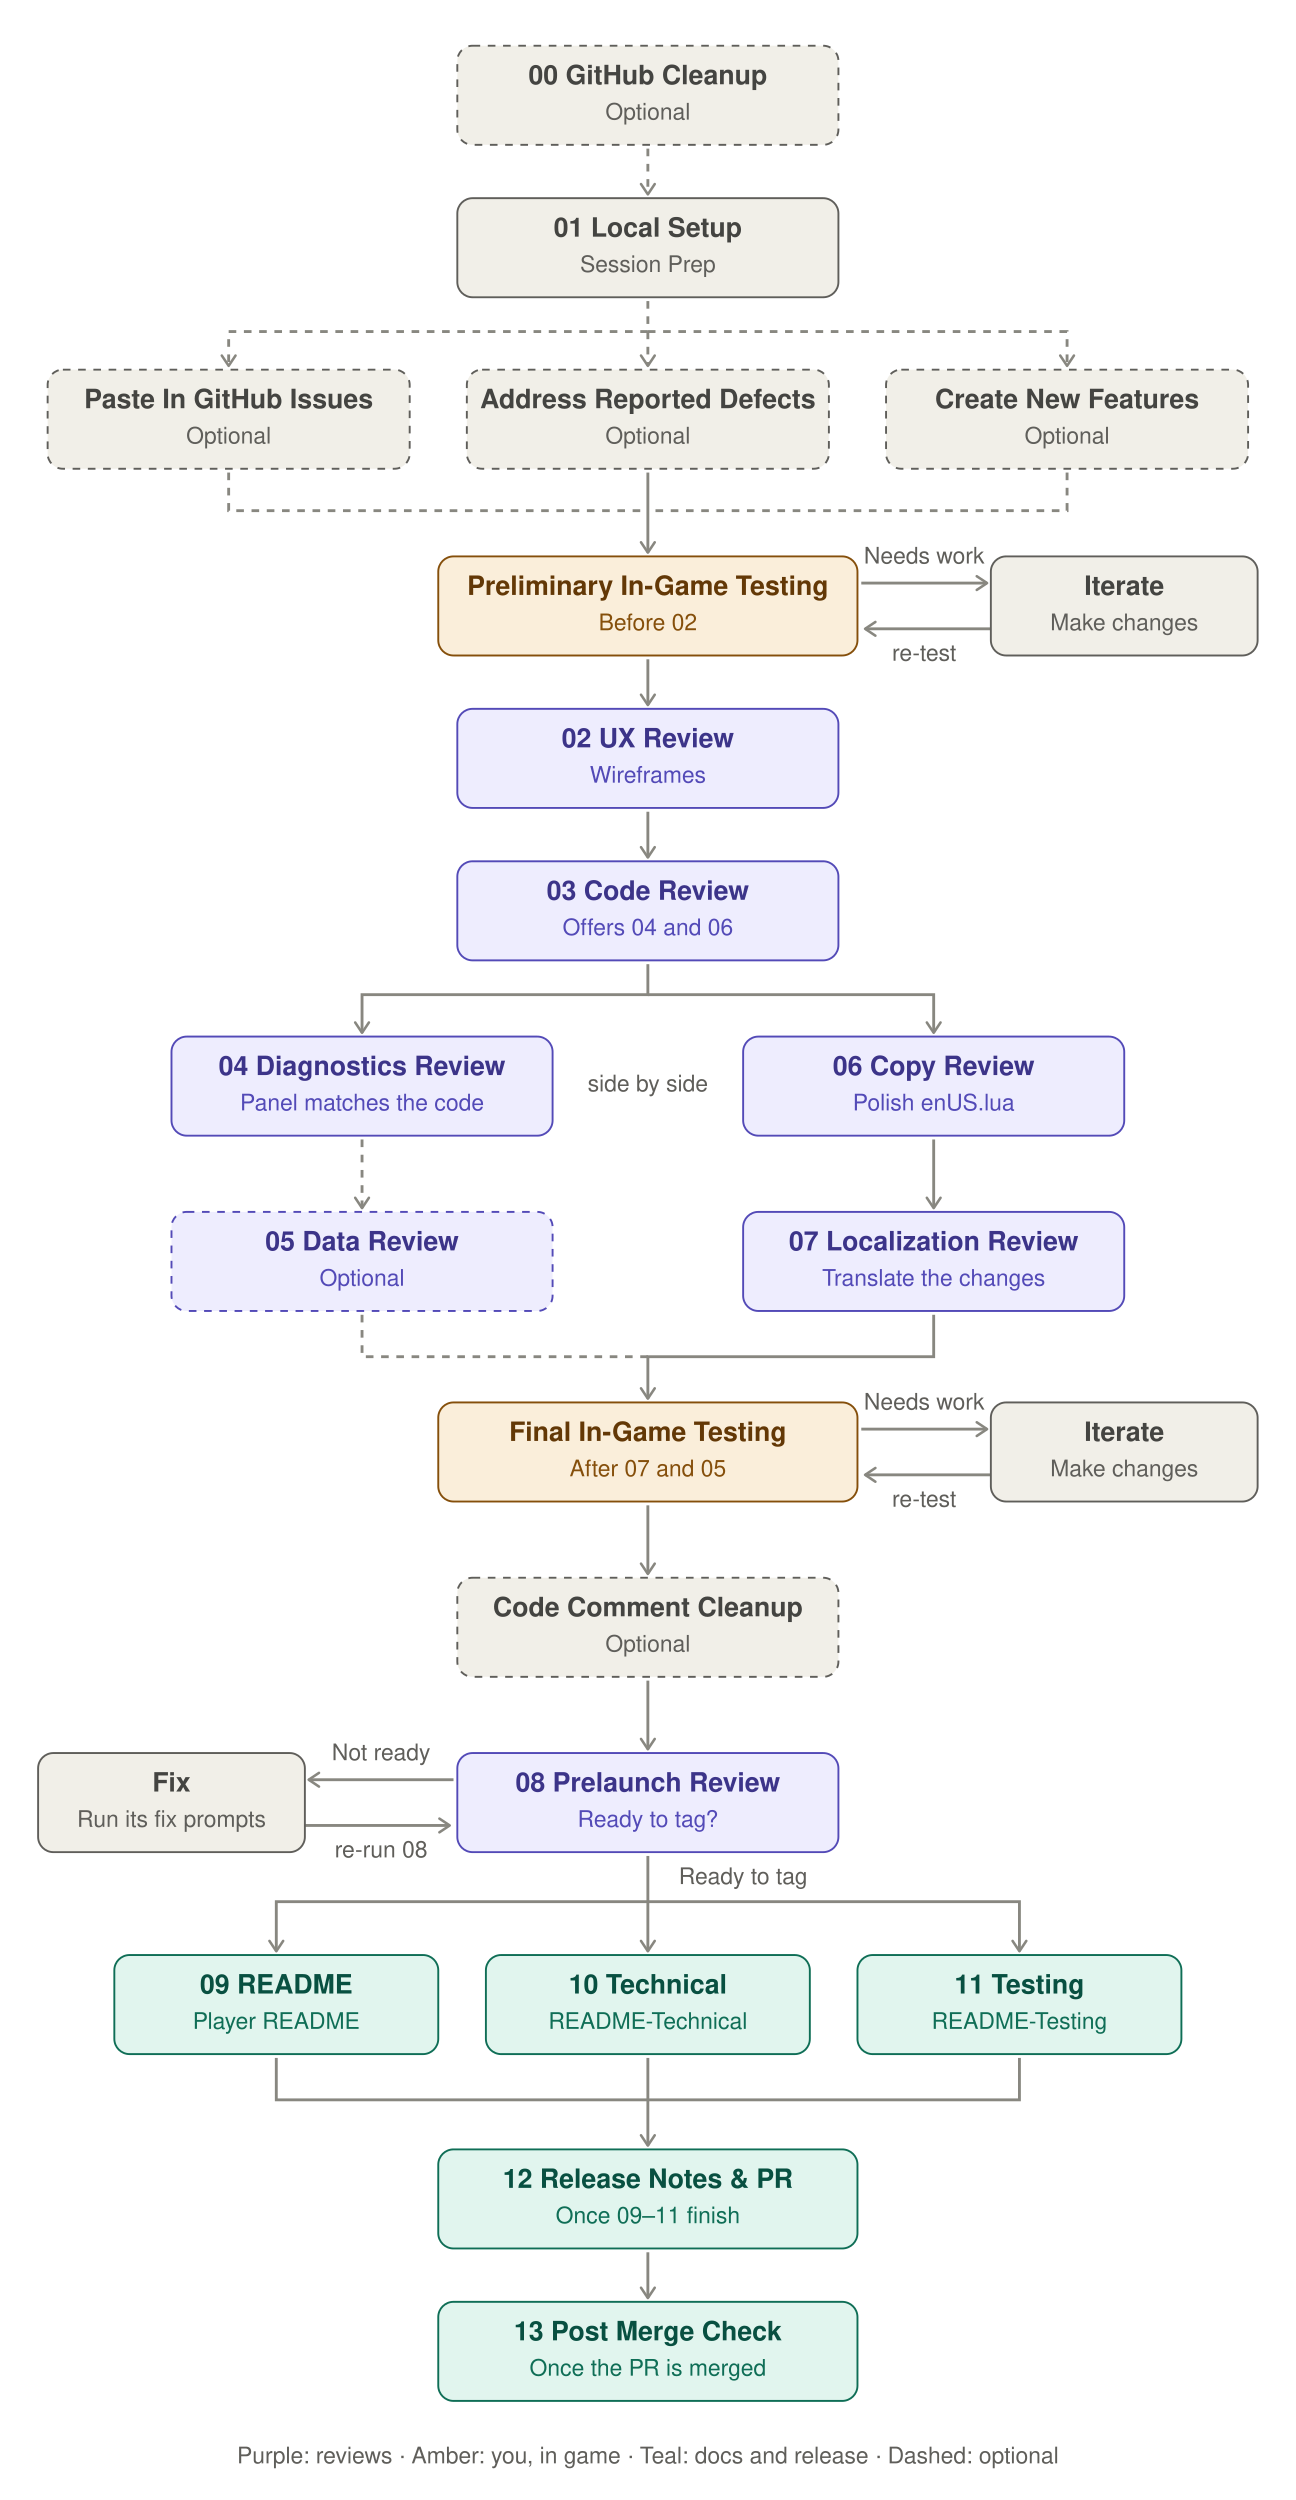
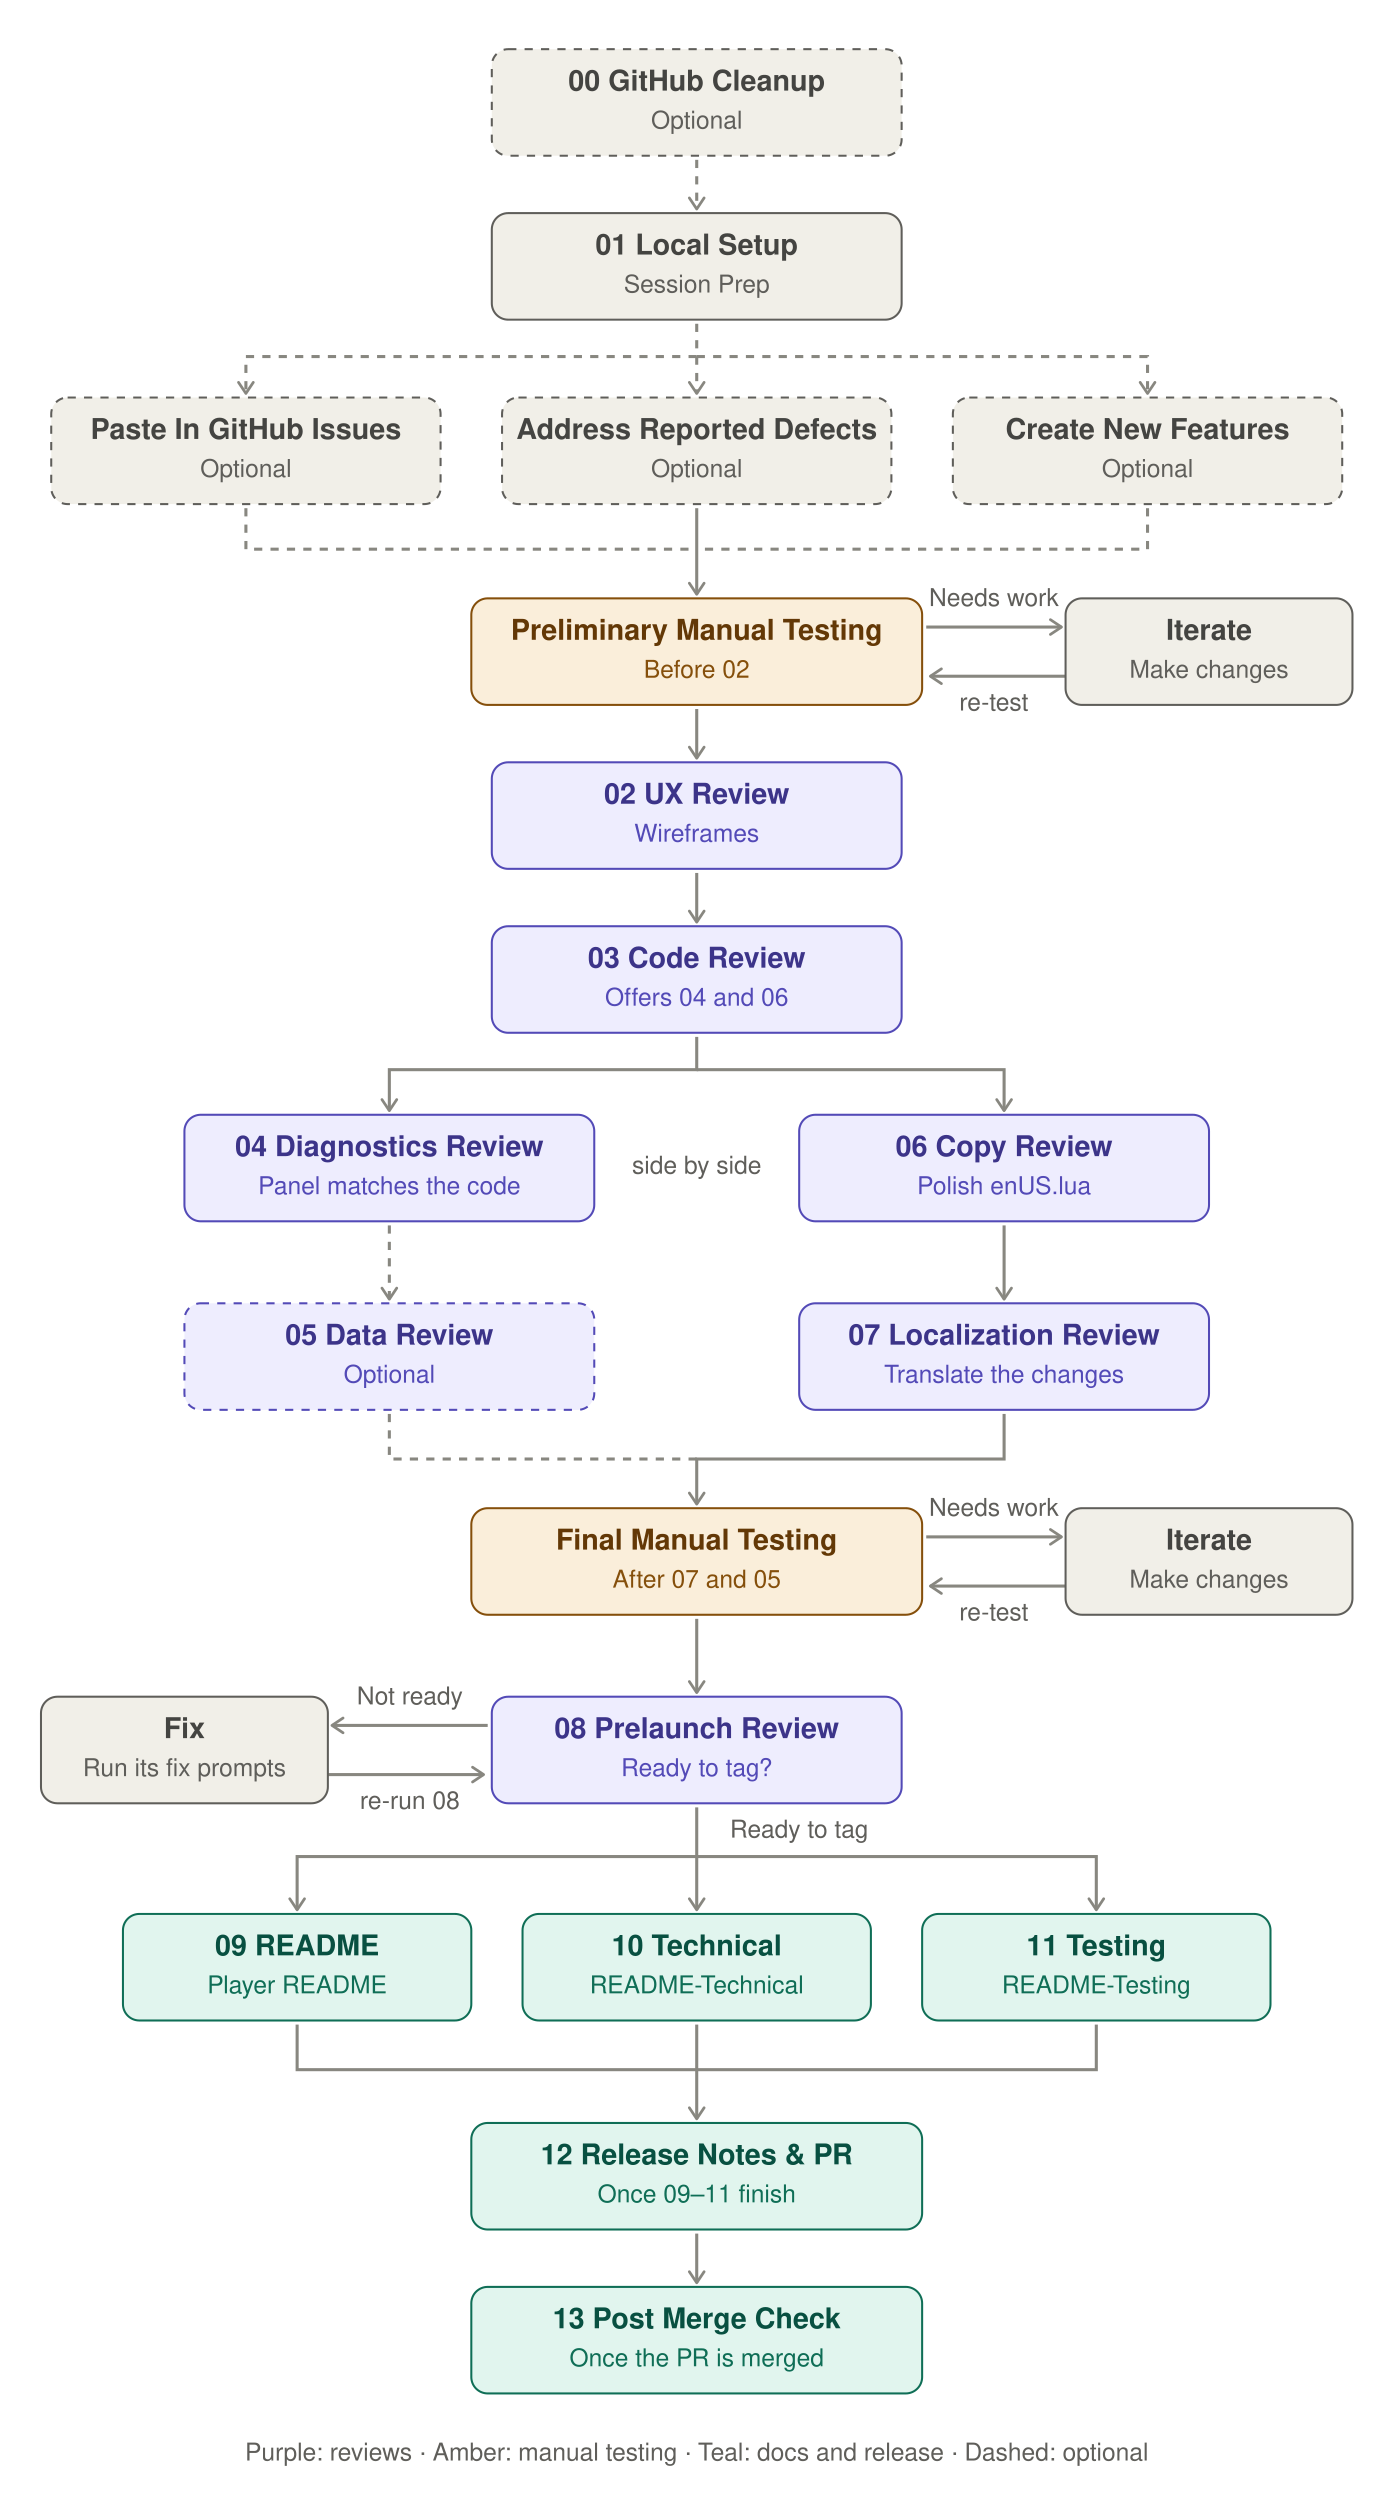
- <svg xmlns="http://www.w3.org/2000/svg" width="680" height="1312" viewBox="0 0 680 1312" role="img">
+ <svg xmlns="http://www.w3.org/2000/svg" width="680" height="1220" viewBox="0 0 680 1220" role="img">
  <style>
text{font-family:-apple-system,BlinkMacSystemFont,"Segoe UI",Helvetica,Arial,sans-serif;text-anchor:middle;dominant-baseline:central}
.th{font-size:14px;font-weight:600}.ts{font-size:12px}
.g rect{fill:#F1EFE8;stroke:#5F5E5A}.g .th{fill:#444441}.g .ts{fill:#5F5E5A}
.p rect{fill:#EEEDFE;stroke:#534AB7}.p .th{fill:#3C3489}.p .ts{fill:#534AB7}
.t rect{fill:#E1F5EE;stroke:#0F6E56}.t .th{fill:#085041}.t .ts{fill:#0F6E56}
.a rect{fill:#FAEEDA;stroke:#854F0B}.a .th{fill:#633806}.a .ts{fill:#854F0B}
.arr{fill:none;stroke:#888780;stroke-width:1.5}.d{stroke-dasharray:4 4}.note{fill:#5F5E5A}
rect{stroke-width:1}
@media (prefers-color-scheme:dark){
.g rect{fill:#444441;stroke:#B4B2A9}.g .th{fill:#D3D1C7}.g .ts{fill:#B4B2A9}
.p rect{fill:#3C3489;stroke:#AFA9EC}.p .th{fill:#CECBF6}.p .ts{fill:#AFA9EC}
.t rect{fill:#085041;stroke:#5DCAA5}.t .th{fill:#9FE1CB}.t .ts{fill:#5DCAA5}
.a rect{fill:#633806;stroke:#EF9F27}.a .th{fill:#FAC775}.a .ts{fill:#EF9F27}
.note{fill:#B4B2A9}}
</style>
  <defs>
    <marker id="a" viewBox="0 0 10 10" refX="8" refY="5" markerWidth="6" markerHeight="6" orient="auto-start-reverse">
      <path d="M2 1L8 5L2 9" fill="none" stroke="#888780" stroke-width="1.5" stroke-linecap="round" stroke-linejoin="round" />
    </marker>
  </defs>
  <g class="g">
    <rect x="240" y="24" width="200" height="52" rx="8" class="d" />
    <text class="th" x="340" y="41">00 GitHub Cleanup</text>
    <text class="ts" x="340" y="60">Optional</text>
  </g>
  <line x1="340" y1="78" x2="340" y2="102" class="arr d" marker-end="url(#a)" />
  <g class="g">
    <rect x="240" y="104" width="200" height="52" rx="8" />
    <text class="th" x="340" y="121">01 Local Setup</text>
    <text class="ts" x="340" y="140">Session Prep</text>
  </g>
  <path d="M340 158 L340 174 L120 174 L120 192" class="arr d" marker-end="url(#a)" />
  <line x1="340" y1="174" x2="340" y2="192" class="arr d" marker-end="url(#a)" />
  <path d="M340 174 L560 174 L560 192" class="arr d" marker-end="url(#a)" />
  <g class="g">
    <rect x="25" y="194" width="190" height="52" rx="8" class="d" />
    <text class="th" x="120" y="211">Paste In GitHub Issues</text>
    <text class="ts" x="120" y="230">Optional</text>
  </g>
  <g class="g">
    <rect x="245" y="194" width="190" height="52" rx="8" class="d" />
    <text class="th" x="340" y="211">Address Reported Defects</text>
    <text class="ts" x="340" y="230">Optional</text>
  </g>
  <g class="g">
    <rect x="465" y="194" width="190" height="52" rx="8" class="d" />
    <text class="th" x="560" y="211">Create New Features</text>
    <text class="ts" x="560" y="230">Optional</text>
  </g>
  <path d="M120 248 L120 268 L340 268" class="arr d" />
  <path d="M560 248 L560 268 L340 268" class="arr d" />
  <line x1="340" y1="248" x2="340" y2="290" class="arr" marker-end="url(#a)" />
  <g class="a">
    <rect x="230" y="292" width="220" height="52" rx="8" />
-     <text class="th" x="340" y="309">Preliminary In-Game Testing</text>
+     <text class="th" x="340" y="309">Preliminary Manual Testing</text>
    <text class="ts" x="340" y="328">Before 02</text>
  </g>
  <line x1="452" y1="306" x2="518" y2="306" class="arr" marker-end="url(#a)" />
  <text class="ts note" x="485" y="293">Needs work</text>
  <line x1="520" y1="330" x2="454" y2="330" class="arr" marker-end="url(#a)" />
  <text class="ts note" x="485" y="344">re-test</text>
  <g class="g">
    <rect x="520" y="292" width="140" height="52" rx="8" />
    <text class="th" x="590" y="309">Iterate</text>
    <text class="ts" x="590" y="328">Make changes</text>
  </g>
  <line x1="340" y1="346" x2="340" y2="370" class="arr" marker-end="url(#a)" />
  <g class="p">
    <rect x="240" y="372" width="200" height="52" rx="8" />
    <text class="th" x="340" y="389">02 UX Review</text>
    <text class="ts" x="340" y="408">Wireframes</text>
  </g>
  <line x1="340" y1="426" x2="340" y2="450" class="arr" marker-end="url(#a)" />
  <g class="p">
    <rect x="240" y="452" width="200" height="52" rx="8" />
    <text class="th" x="340" y="469">03 Code Review</text>
    <text class="ts" x="340" y="488">Offers 04 and 06</text>
  </g>
  <path d="M340 506 L340 522 L190 522 L190 542" class="arr" marker-end="url(#a)" />
  <path d="M340 522 L490 522 L490 542" class="arr" marker-end="url(#a)" />
  <g class="p">
    <rect x="90" y="544" width="200" height="52" rx="8" />
    <text class="th" x="190" y="561">04 Diagnostics Review</text>
    <text class="ts" x="190" y="580">Panel matches the code</text>
  </g>
  <text class="ts note" x="340" y="570">side by side</text>
  <g class="p">
    <rect x="390" y="544" width="200" height="52" rx="8" />
    <text class="th" x="490" y="561">06 Copy Review</text>
    <text class="ts" x="490" y="580">Polish enUS.lua</text>
  </g>
  <line x1="190" y1="598" x2="190" y2="634" class="arr d" marker-end="url(#a)" />
  <line x1="490" y1="598" x2="490" y2="634" class="arr" marker-end="url(#a)" />
  <g class="p">
    <rect x="90" y="636" width="200" height="52" rx="8" class="d" />
    <text class="th" x="190" y="653">05 Data Review</text>
    <text class="ts" x="190" y="672">Optional</text>
  </g>
  <g class="p">
    <rect x="390" y="636" width="200" height="52" rx="8" />
    <text class="th" x="490" y="653">07 Localization Review</text>
    <text class="ts" x="490" y="672">Translate the changes</text>
  </g>
  <path d="M190 690 L190 712 L340 712" class="arr d" />
  <path d="M490 690 L490 712 L340 712 L340 734" class="arr" marker-end="url(#a)" />
  <g class="a">
    <rect x="230" y="736" width="220" height="52" rx="8" />
-     <text class="th" x="340" y="753">Final In-Game Testing</text>
+     <text class="th" x="340" y="753">Final Manual Testing</text>
    <text class="ts" x="340" y="772">After 07 and 05</text>
  </g>
  <line x1="452" y1="750" x2="518" y2="750" class="arr" marker-end="url(#a)" />
  <text class="ts note" x="485" y="737">Needs work</text>
  <line x1="520" y1="774" x2="454" y2="774" class="arr" marker-end="url(#a)" />
  <text class="ts note" x="485" y="788">re-test</text>
  <g class="g">
    <rect x="520" y="736" width="140" height="52" rx="8" />
    <text class="th" x="590" y="753">Iterate</text>
    <text class="ts" x="590" y="772">Make changes</text>
  </g>
  <line x1="340" y1="790" x2="340" y2="826" class="arr" marker-end="url(#a)" />
+   <g class="p">
+     <rect x="240" y="828" width="200" height="52" rx="8" />
+     <text class="th" x="340" y="845">08 Prelaunch Review</text>
+     <text class="ts" x="340" y="864">Ready to tag?</text>
+   </g>
+   <line x1="238" y1="842" x2="162" y2="842" class="arr" marker-end="url(#a)" />
+   <text class="ts note" x="200" y="829">Not ready</text>
+   <line x1="160" y1="866" x2="236" y2="866" class="arr" marker-end="url(#a)" />
+   <text class="ts note" x="200" y="880">re-run 08</text>
  <g class="g">
-     <rect x="240" y="828" width="200" height="52" rx="8" class="d" />
-     <text class="th" x="340" y="845">Code Comment Cleanup</text>
-     <text class="ts" x="340" y="864">Optional</text>
+     <rect x="20" y="828" width="140" height="52" rx="8" />
+     <text class="th" x="90" y="845">Fix</text>
+     <text class="ts" x="90" y="864">Run its fix prompts</text>
  </g>
-   <line x1="340" y1="882" x2="340" y2="918" class="arr" marker-end="url(#a)" />
-   <g class="p">
-     <rect x="240" y="920" width="200" height="52" rx="8" />
-     <text class="th" x="340" y="937">08 Prelaunch Review</text>
-     <text class="ts" x="340" y="956">Ready to tag?</text>
-   </g>
-   <line x1="238" y1="934" x2="162" y2="934" class="arr" marker-end="url(#a)" />
-   <text class="ts note" x="200" y="921">Not ready</text>
-   <line x1="160" y1="958" x2="236" y2="958" class="arr" marker-end="url(#a)" />
-   <text class="ts note" x="200" y="972">re-run 08</text>
-   <g class="g">
-     <rect x="20" y="920" width="140" height="52" rx="8" />
-     <text class="th" x="90" y="937">Fix</text>
-     <text class="ts" x="90" y="956">Run its fix prompts</text>
-   </g>
-   <path d="M340 974 L340 998 L145 998 L145 1024" class="arr" marker-end="url(#a)" />
-   <line x1="340" y1="998" x2="340" y2="1024" class="arr" marker-end="url(#a)" />
-   <path d="M340 998 L535 998 L535 1024" class="arr" marker-end="url(#a)" />
-   <text class="ts note" x="390" y="986">Ready to tag</text>
+   <path d="M340 882 L340 906 L145 906 L145 932" class="arr" marker-end="url(#a)" />
+   <line x1="340" y1="906" x2="340" y2="932" class="arr" marker-end="url(#a)" />
+   <path d="M340 906 L535 906 L535 932" class="arr" marker-end="url(#a)" />
+   <text class="ts note" x="390" y="894">Ready to tag</text>
  <g class="t">
-     <rect x="60" y="1026" width="170" height="52" rx="8" />
-     <text class="th" x="145" y="1043">09 README</text>
-     <text class="ts" x="145" y="1062">Player README</text>
+     <rect x="60" y="934" width="170" height="52" rx="8" />
+     <text class="th" x="145" y="951">09 README</text>
+     <text class="ts" x="145" y="970">Player README</text>
  </g>
  <g class="t">
-     <rect x="255" y="1026" width="170" height="52" rx="8" />
-     <text class="th" x="340" y="1043">10 Technical</text>
-     <text class="ts" x="340" y="1062">README-Technical</text>
+     <rect x="255" y="934" width="170" height="52" rx="8" />
+     <text class="th" x="340" y="951">10 Technical</text>
+     <text class="ts" x="340" y="970">README-Technical</text>
  </g>
  <g class="t">
-     <rect x="450" y="1026" width="170" height="52" rx="8" />
-     <text class="th" x="535" y="1043">11 Testing</text>
-     <text class="ts" x="535" y="1062">README-Testing</text>
+     <rect x="450" y="934" width="170" height="52" rx="8" />
+     <text class="th" x="535" y="951">11 Testing</text>
+     <text class="ts" x="535" y="970">README-Testing</text>
  </g>
-   <path d="M145 1080 L145 1102 L340 1102" class="arr" />
-   <path d="M535 1080 L535 1102 L340 1102" class="arr" />
-   <line x1="340" y1="1080" x2="340" y2="1126" class="arr" marker-end="url(#a)" />
+   <path d="M145 988 L145 1010 L340 1010" class="arr" />
+   <path d="M535 988 L535 1010 L340 1010" class="arr" />
+   <line x1="340" y1="988" x2="340" y2="1034" class="arr" marker-end="url(#a)" />
  <g class="t">
-     <rect x="230" y="1128" width="220" height="52" rx="8" />
-     <text class="th" x="340" y="1145">12 Release Notes &amp; PR</text>
-     <text class="ts" x="340" y="1164">Once 09–11 finish</text>
+     <rect x="230" y="1036" width="220" height="52" rx="8" />
+     <text class="th" x="340" y="1053">12 Release Notes &amp; PR</text>
+     <text class="ts" x="340" y="1072">Once 09–11 finish</text>
  </g>
-   <line x1="340" y1="1182" x2="340" y2="1206" class="arr" marker-end="url(#a)" />
+   <line x1="340" y1="1090" x2="340" y2="1114" class="arr" marker-end="url(#a)" />
  <g class="t">
-     <rect x="230" y="1208" width="220" height="52" rx="8" />
-     <text class="th" x="340" y="1225">13 Post Merge Check</text>
-     <text class="ts" x="340" y="1244">Once the PR is merged</text>
+     <rect x="230" y="1116" width="220" height="52" rx="8" />
+     <text class="th" x="340" y="1133">13 Post Merge Check</text>
+     <text class="ts" x="340" y="1152">Once the PR is merged</text>
  </g>
-   <text class="ts note" x="340" y="1290">Purple: reviews · Amber: you, in game · Teal: docs and release · Dashed: optional</text>
+   <text class="ts note" x="340" y="1198">Purple: reviews · Amber: manual testing · Teal: docs and release · Dashed: optional</text>
</svg>
